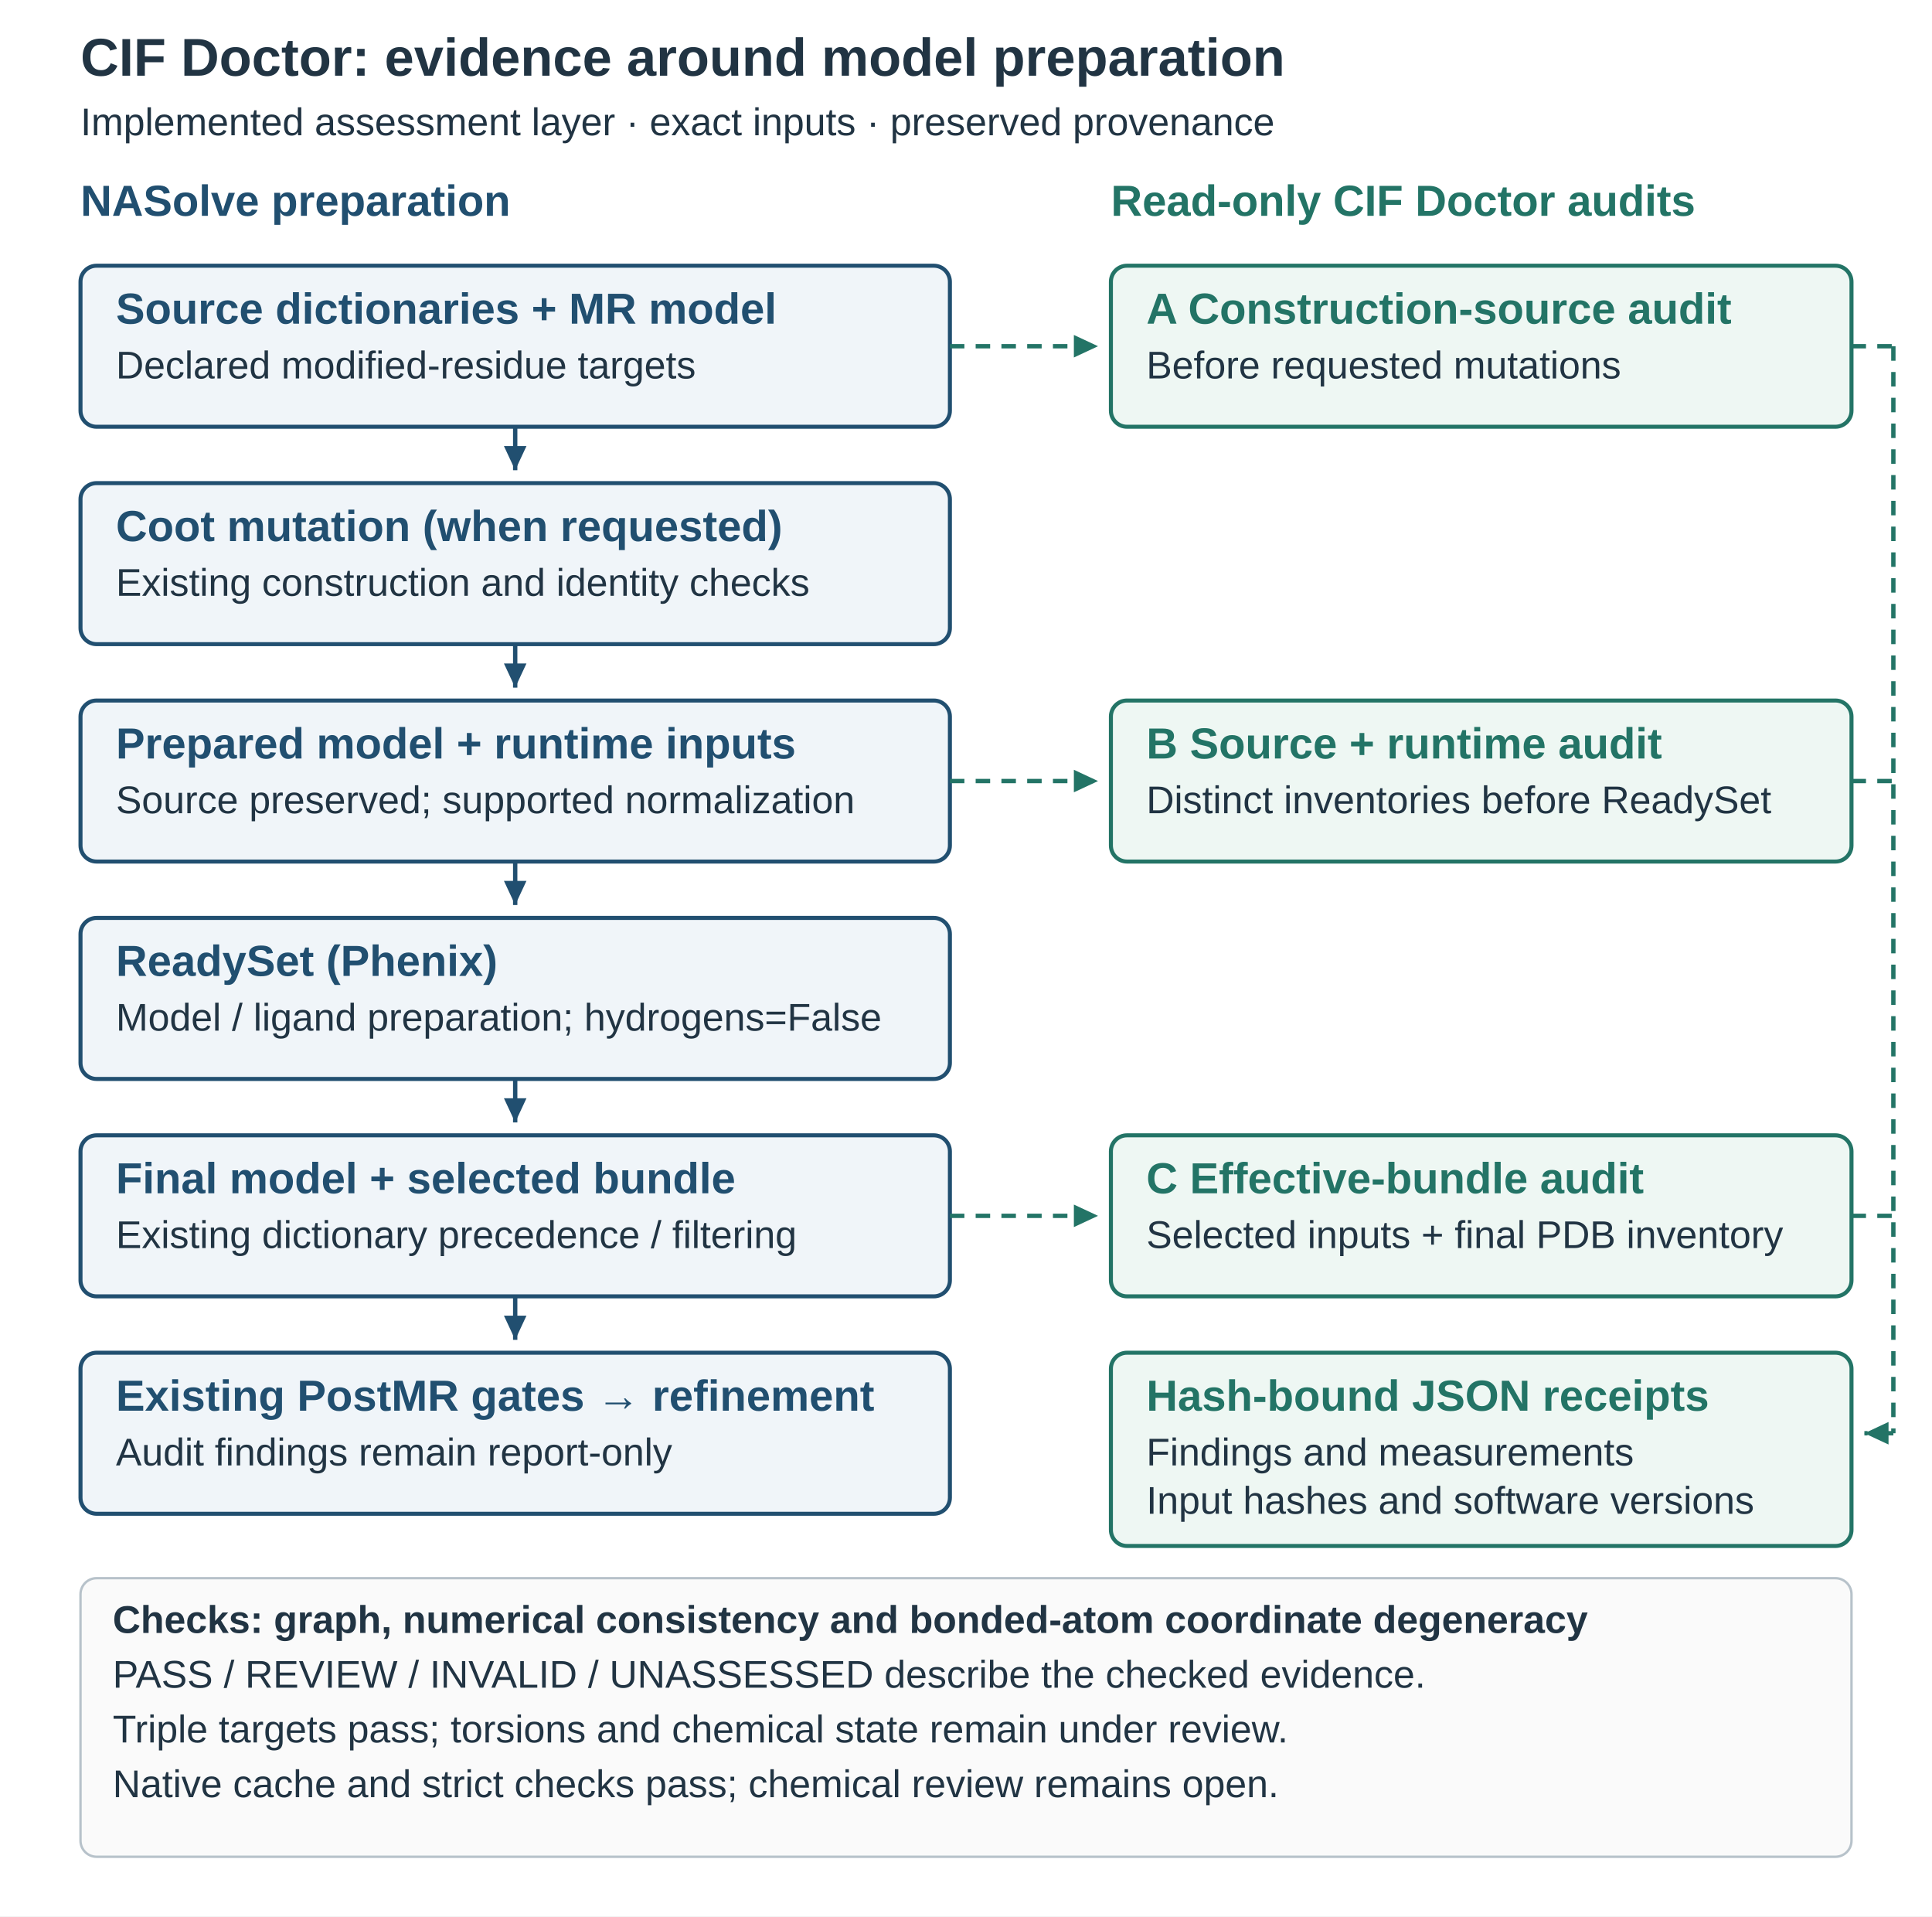
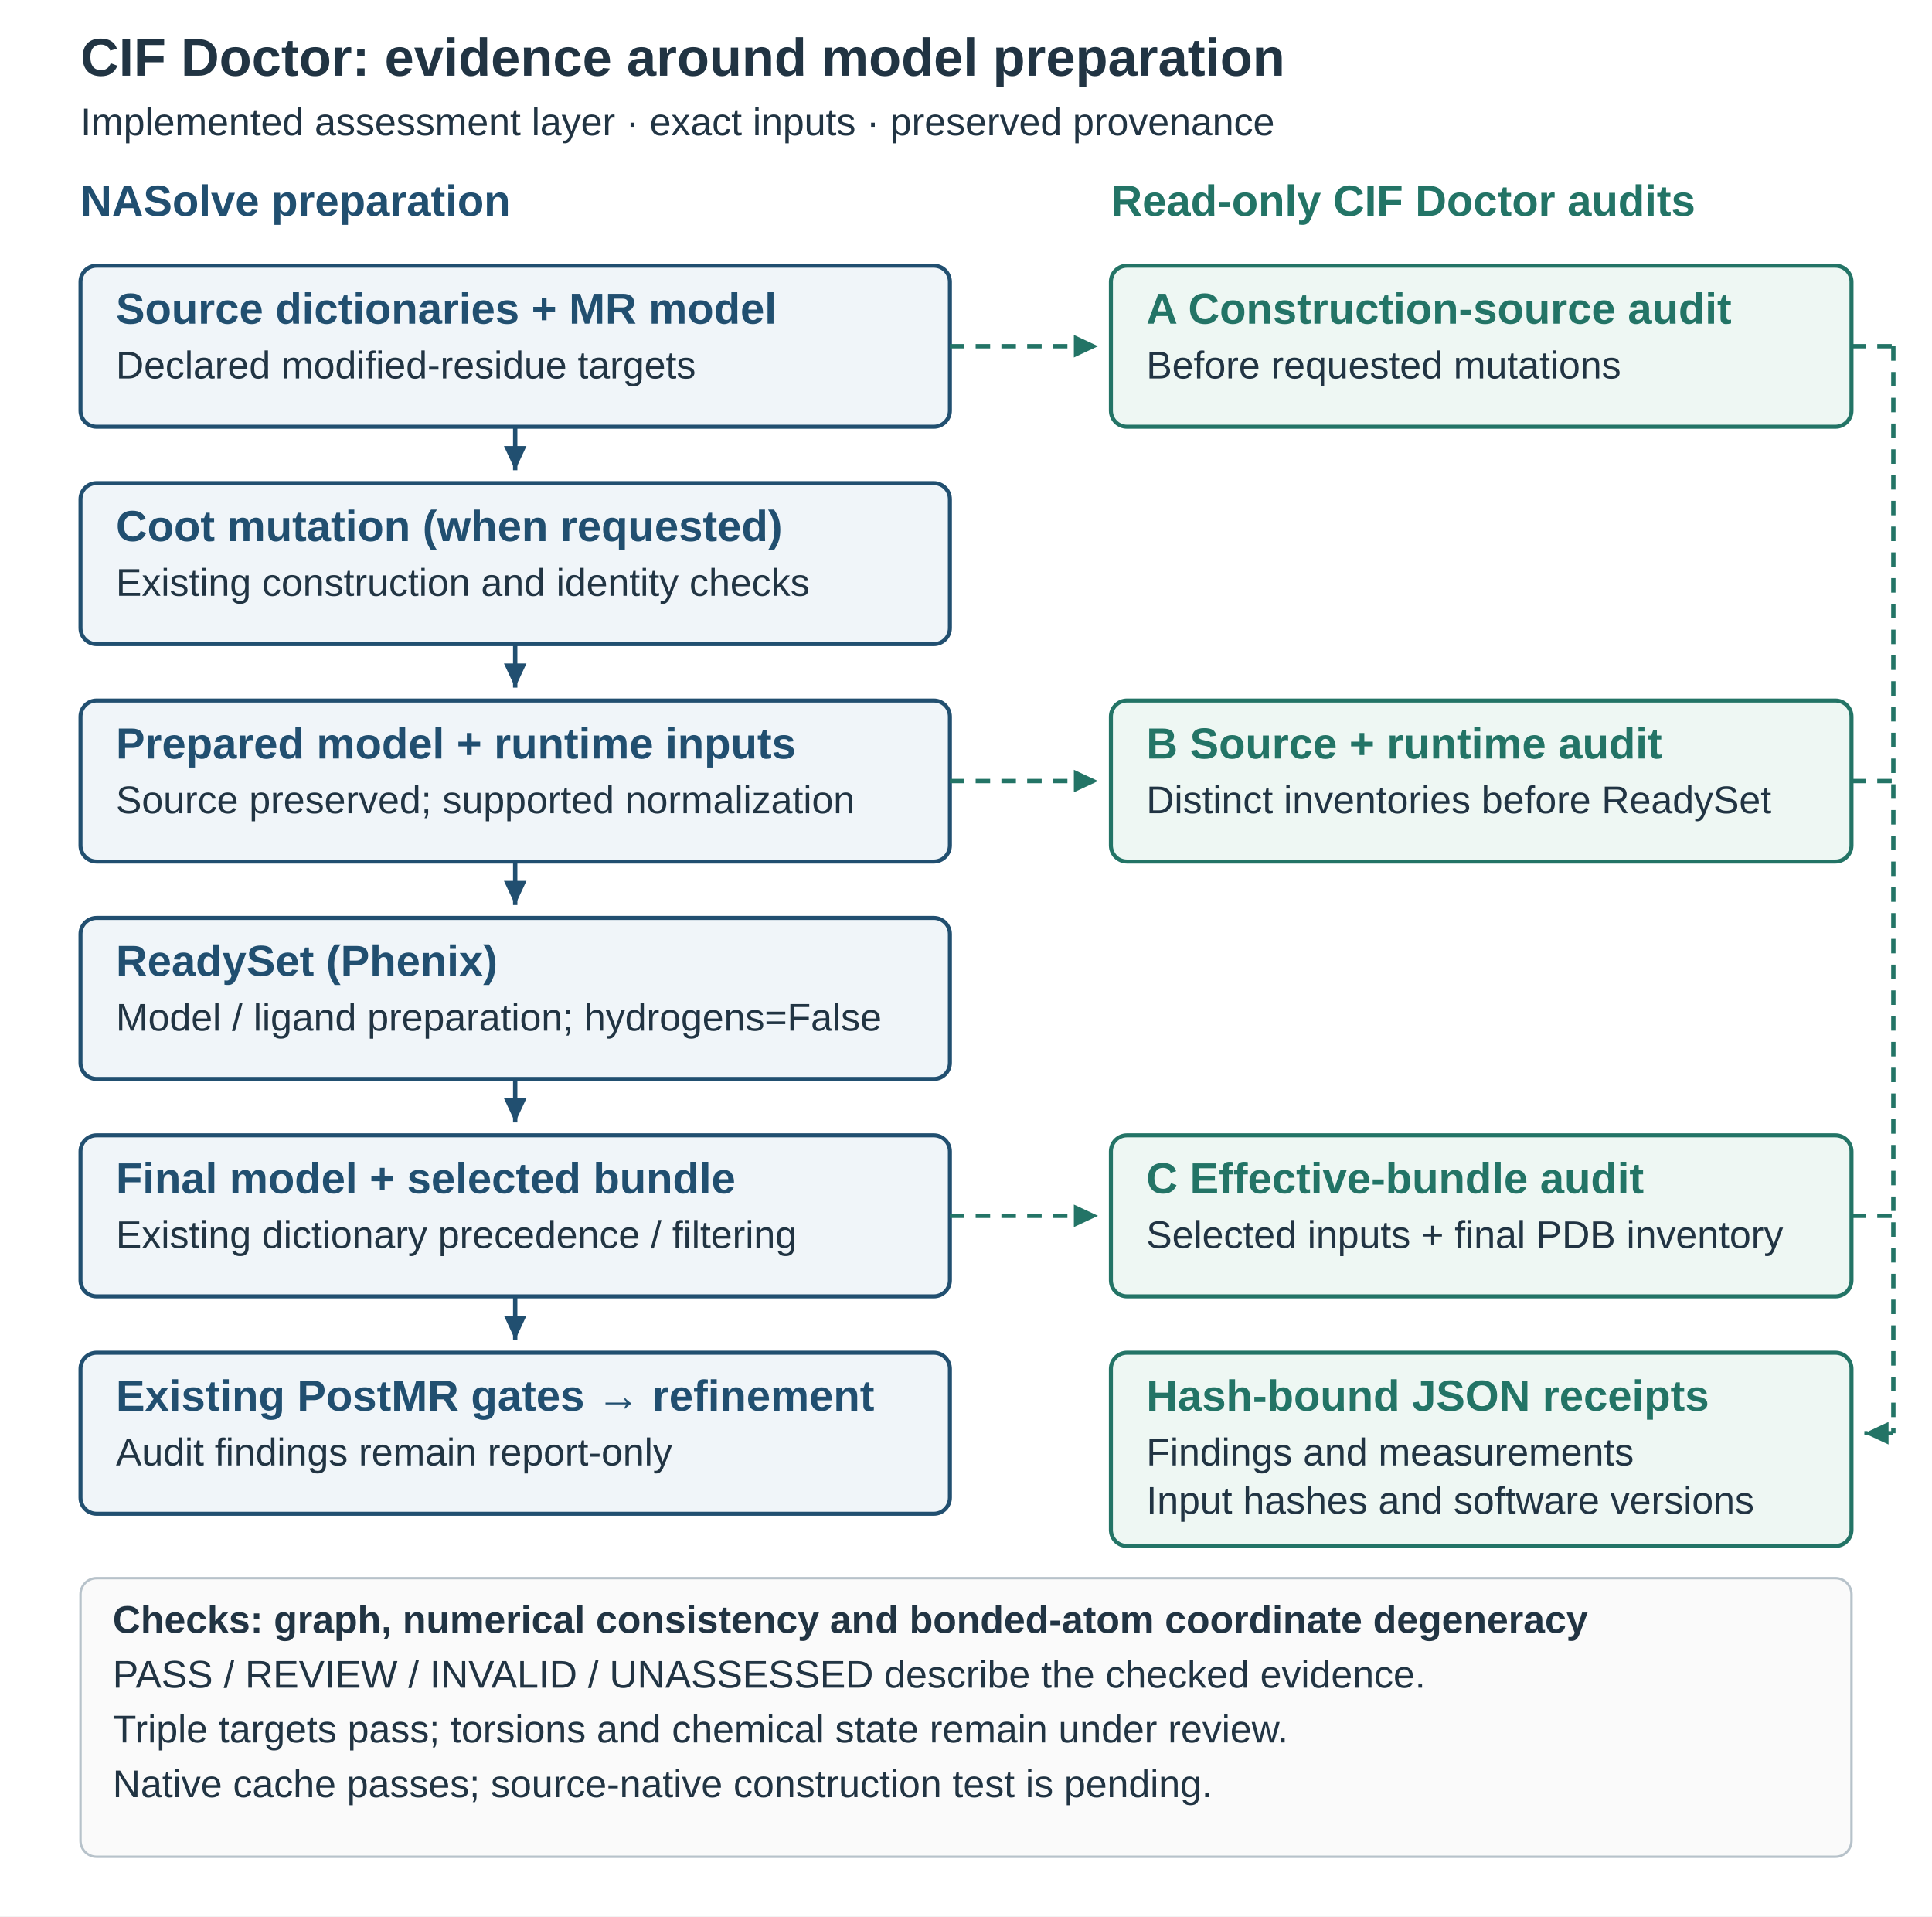
<svg xmlns="http://www.w3.org/2000/svg" width="180mm" height="178.5mm" viewBox="0 0 1200 1190" role="img" aria-labelledby="title description">
  <rect width="1200" height="1190" fill="white" />
  <text x="50" y="47" font-family="Arial, Helvetica, sans-serif" font-size="33" font-weight="bold" fill="#213443" text-anchor="start">CIF Doctor: evidence around model preparation</text>
  <text x="50" y="84" font-family="Arial, Helvetica, sans-serif" font-size="24" font-weight="normal" fill="#213443" text-anchor="start">Implemented assessment layer · exact inputs · preserved provenance</text>
  <text x="50" y="134" font-family="Arial, Helvetica, sans-serif" font-size="27" font-weight="bold" fill="#214f70" text-anchor="start">NASolve preparation</text>
  <text x="690" y="134" font-family="Arial, Helvetica, sans-serif" font-size="27" font-weight="bold" fill="#237466" text-anchor="start">Read-only CIF Doctor audits</text>
  <g id="source-inputs">
    <rect x="50" y="165" width="540" height="100" rx="10" fill="#f0f5f9" stroke="#214f70" stroke-width="2.5" />
    <text x="72" y="201" font-family="Arial, Helvetica, sans-serif" font-size="27" font-weight="bold" fill="#214f70" text-anchor="start">Source dictionaries + MR model</text>
    <text x="72" y="235" font-family="Arial, Helvetica, sans-serif" font-size="24" font-weight="normal" fill="#213443" text-anchor="start">Declared modified-residue targets</text>
  </g>
  <g id="coot-mutation">
    <rect x="50" y="300" width="540" height="100" rx="10" fill="#f0f5f9" stroke="#214f70" stroke-width="2.5" />
    <text x="72" y="336" font-family="Arial, Helvetica, sans-serif" font-size="27" font-weight="bold" fill="#214f70" text-anchor="start">Coot mutation (when requested)</text>
    <text x="72" y="370" font-family="Arial, Helvetica, sans-serif" font-size="24" font-weight="normal" fill="#213443" text-anchor="start">Existing construction and identity checks</text>
  </g>
  <g id="prepared-inputs">
    <rect x="50" y="435" width="540" height="100" rx="10" fill="#f0f5f9" stroke="#214f70" stroke-width="2.5" />
    <text x="72" y="471" font-family="Arial, Helvetica, sans-serif" font-size="27" font-weight="bold" fill="#214f70" text-anchor="start">Prepared model + runtime inputs</text>
    <text x="72" y="505" font-family="Arial, Helvetica, sans-serif" font-size="24" font-weight="normal" fill="#213443" text-anchor="start">Source preserved; supported normalization</text>
  </g>
  <g id="readyset">
    <rect x="50" y="570" width="540" height="100" rx="10" fill="#f0f5f9" stroke="#214f70" stroke-width="2.5" />
    <text x="72" y="606" font-family="Arial, Helvetica, sans-serif" font-size="27" font-weight="bold" fill="#214f70" text-anchor="start">ReadySet (Phenix)</text>
    <text x="72" y="640" font-family="Arial, Helvetica, sans-serif" font-size="24" font-weight="normal" fill="#213443" text-anchor="start">Model / ligand preparation; hydrogens=False</text>
  </g>
  <g id="effective-inputs">
    <rect x="50" y="705" width="540" height="100" rx="10" fill="#f0f5f9" stroke="#214f70" stroke-width="2.5" />
    <text x="72" y="741" font-family="Arial, Helvetica, sans-serif" font-size="27" font-weight="bold" fill="#214f70" text-anchor="start">Final model + selected bundle</text>
    <text x="72" y="775" font-family="Arial, Helvetica, sans-serif" font-size="24" font-weight="normal" fill="#213443" text-anchor="start">Existing dictionary precedence / filtering</text>
  </g>
  <g id="postmr-gates">
    <rect x="50" y="840" width="540" height="100" rx="10" fill="#f0f5f9" stroke="#214f70" stroke-width="2.5" />
    <text x="72" y="876" font-family="Arial, Helvetica, sans-serif" font-size="27" font-weight="bold" fill="#214f70" text-anchor="start">Existing PostMR gates → refinement</text>
    <text x="72" y="910" font-family="Arial, Helvetica, sans-serif" font-size="24" font-weight="normal" fill="#213443" text-anchor="start">Audit findings remain report-only</text>
  </g>
  <g id="preparation-flow-0">
    <path d="M 320.0 265.0 L 320.0 292.0" fill="none" stroke="#214f70" stroke-width="2.7" />
    <polygon points="320.0,292.0 313.0,277.0 327.0,277.0" fill="#214f70" />
  </g>
  <g id="preparation-flow-1">
    <path d="M 320.0 400.0 L 320.0 427.0" fill="none" stroke="#214f70" stroke-width="2.7" />
    <polygon points="320.0,427.0 313.0,412.0 327.0,412.0" fill="#214f70" />
  </g>
  <g id="preparation-flow-2">
    <path d="M 320.0 535.0 L 320.0 562.0" fill="none" stroke="#214f70" stroke-width="2.7" />
    <polygon points="320.0,562.0 313.0,547.0 327.0,547.0" fill="#214f70" />
  </g>
  <g id="preparation-flow-3">
    <path d="M 320.0 670.0 L 320.0 697.0" fill="none" stroke="#214f70" stroke-width="2.7" />
    <polygon points="320.0,697.0 313.0,682.0 327.0,682.0" fill="#214f70" />
  </g>
  <g id="preparation-flow-4">
    <path d="M 320.0 805.0 L 320.0 832.0" fill="none" stroke="#214f70" stroke-width="2.7" />
    <polygon points="320.0,832.0 313.0,817.0 327.0,817.0" fill="#214f70" />
  </g>
  <g id="mutation-audit">
    <rect x="690" y="165" width="460" height="100" rx="10" fill="#eef7f3" stroke="#237466" stroke-width="2.5" />
    <text x="712" y="201" font-family="Arial, Helvetica, sans-serif" font-size="27" font-weight="bold" fill="#237466" text-anchor="start">A  Construction-source audit</text>
    <text x="712" y="235" font-family="Arial, Helvetica, sans-serif" font-size="24" font-weight="normal" fill="#213443" text-anchor="start">Before requested mutations</text>
  </g>
  <g id="audit-branch-mutation-audit">
    <path d="M 590.0 215.0 L 599.0 215.0" fill="none" stroke="#237466" stroke-width="2.7" />
    <path d="M 606.0 215.0 L 615.0 215.0" fill="none" stroke="#237466" stroke-width="2.7" />
    <path d="M 622.0 215.0 L 631.0 215.0" fill="none" stroke="#237466" stroke-width="2.7" />
    <path d="M 638.0 215.0 L 647.0 215.0" fill="none" stroke="#237466" stroke-width="2.7" />
    <path d="M 654.0 215.0 L 663.0 215.0" fill="none" stroke="#237466" stroke-width="2.7" />
    <path d="M 670.0 215.0 L 679.0 215.0" fill="none" stroke="#237466" stroke-width="2.7" />
    <polygon points="682.0,215.0 667.0,222.0 667.0,208.0" fill="#237466" />
  </g>
  <g id="source-runtime-audit">
    <rect x="690" y="435" width="460" height="100" rx="10" fill="#eef7f3" stroke="#237466" stroke-width="2.5" />
    <text x="712" y="471" font-family="Arial, Helvetica, sans-serif" font-size="27" font-weight="bold" fill="#237466" text-anchor="start">B  Source + runtime audit</text>
    <text x="712" y="505" font-family="Arial, Helvetica, sans-serif" font-size="24" font-weight="normal" fill="#213443" text-anchor="start">Distinct inventories before ReadySet</text>
  </g>
  <g id="audit-branch-source-runtime-audit">
    <path d="M 590.0 485.0 L 599.0 485.0" fill="none" stroke="#237466" stroke-width="2.7" />
    <path d="M 606.0 485.0 L 615.0 485.0" fill="none" stroke="#237466" stroke-width="2.7" />
    <path d="M 622.0 485.0 L 631.0 485.0" fill="none" stroke="#237466" stroke-width="2.7" />
    <path d="M 638.0 485.0 L 647.0 485.0" fill="none" stroke="#237466" stroke-width="2.7" />
    <path d="M 654.0 485.0 L 663.0 485.0" fill="none" stroke="#237466" stroke-width="2.7" />
    <path d="M 670.0 485.0 L 679.0 485.0" fill="none" stroke="#237466" stroke-width="2.7" />
    <polygon points="682.0,485.0 667.0,492.0 667.0,478.0" fill="#237466" />
  </g>
  <g id="effective-audit">
    <rect x="690" y="705" width="460" height="100" rx="10" fill="#eef7f3" stroke="#237466" stroke-width="2.5" />
    <text x="712" y="741" font-family="Arial, Helvetica, sans-serif" font-size="27" font-weight="bold" fill="#237466" text-anchor="start">C  Effective-bundle audit</text>
    <text x="712" y="775" font-family="Arial, Helvetica, sans-serif" font-size="24" font-weight="normal" fill="#213443" text-anchor="start">Selected inputs + final PDB inventory</text>
  </g>
  <g id="audit-branch-effective-audit">
    <path d="M 590.0 755.0 L 599.0 755.0" fill="none" stroke="#237466" stroke-width="2.7" />
    <path d="M 606.0 755.0 L 615.0 755.0" fill="none" stroke="#237466" stroke-width="2.7" />
    <path d="M 622.0 755.0 L 631.0 755.0" fill="none" stroke="#237466" stroke-width="2.7" />
    <path d="M 638.0 755.0 L 647.0 755.0" fill="none" stroke="#237466" stroke-width="2.7" />
    <path d="M 654.0 755.0 L 663.0 755.0" fill="none" stroke="#237466" stroke-width="2.7" />
    <path d="M 670.0 755.0 L 679.0 755.0" fill="none" stroke="#237466" stroke-width="2.7" />
    <polygon points="682.0,755.0 667.0,762.0 667.0,748.0" fill="#237466" />
  </g>
  <g id="json-receipts">
    <rect x="690" y="840" width="460" height="120" rx="10" fill="#eef7f3" stroke="#237466" stroke-width="2.5" />
    <text x="712" y="876" font-family="Arial, Helvetica, sans-serif" font-size="27" font-weight="bold" fill="#237466" text-anchor="start">Hash-bound JSON receipts</text>
    <text x="712" y="910" font-family="Arial, Helvetica, sans-serif" font-size="24" font-weight="normal" fill="#213443" text-anchor="start">Findings and measurements</text>
    <text x="712" y="940" font-family="Arial, Helvetica, sans-serif" font-size="24" font-weight="normal" fill="#213443" text-anchor="start">Input hashes and software versions</text>
  </g>
  <g id="mutation-to-receipts">
    <path d="M 1150.0 215.0 L 1159.0 215.0" fill="none" stroke="#237466" stroke-width="2.7" />
    <path d="M 1166.0 215.0 L 1175.0 215.0" fill="none" stroke="#237466" stroke-width="2.7" />
    <path d="M 1176.0 215.0 L 1176.0 224.0" fill="none" stroke="#237466" stroke-width="2.7" />
    <path d="M 1176.0 231.0 L 1176.0 240.0" fill="none" stroke="#237466" stroke-width="2.7" />
    <path d="M 1176.0 247.0 L 1176.0 256.0" fill="none" stroke="#237466" stroke-width="2.7" />
    <path d="M 1176.0 263.0 L 1176.0 272.0" fill="none" stroke="#237466" stroke-width="2.7" />
    <path d="M 1176.0 279.0 L 1176.0 288.0" fill="none" stroke="#237466" stroke-width="2.7" />
    <path d="M 1176.0 295.0 L 1176.0 304.0" fill="none" stroke="#237466" stroke-width="2.7" />
    <path d="M 1176.0 311.0 L 1176.0 320.0" fill="none" stroke="#237466" stroke-width="2.7" />
    <path d="M 1176.0 327.0 L 1176.0 336.0" fill="none" stroke="#237466" stroke-width="2.7" />
    <path d="M 1176.0 343.0 L 1176.0 352.0" fill="none" stroke="#237466" stroke-width="2.7" />
    <path d="M 1176.0 359.0 L 1176.0 368.0" fill="none" stroke="#237466" stroke-width="2.7" />
    <path d="M 1176.0 375.0 L 1176.0 384.0" fill="none" stroke="#237466" stroke-width="2.7" />
    <path d="M 1176.0 391.0 L 1176.0 400.0" fill="none" stroke="#237466" stroke-width="2.7" />
    <path d="M 1176.0 407.0 L 1176.0 416.0" fill="none" stroke="#237466" stroke-width="2.7" />
    <path d="M 1176.0 423.0 L 1176.0 432.0" fill="none" stroke="#237466" stroke-width="2.7" />
    <path d="M 1176.0 439.0 L 1176.0 448.0" fill="none" stroke="#237466" stroke-width="2.7" />
    <path d="M 1176.0 455.0 L 1176.0 464.0" fill="none" stroke="#237466" stroke-width="2.7" />
    <path d="M 1176.0 471.0 L 1176.0 480.0" fill="none" stroke="#237466" stroke-width="2.7" />
    <path d="M 1176.0 487.0 L 1176.0 496.0" fill="none" stroke="#237466" stroke-width="2.7" />
    <path d="M 1176.0 503.0 L 1176.0 512.0" fill="none" stroke="#237466" stroke-width="2.7" />
    <path d="M 1176.0 519.0 L 1176.0 528.0" fill="none" stroke="#237466" stroke-width="2.7" />
    <path d="M 1176.0 535.0 L 1176.0 544.0" fill="none" stroke="#237466" stroke-width="2.7" />
    <path d="M 1176.0 551.0 L 1176.0 560.0" fill="none" stroke="#237466" stroke-width="2.7" />
    <path d="M 1176.0 567.0 L 1176.0 576.0" fill="none" stroke="#237466" stroke-width="2.7" />
    <path d="M 1176.0 583.0 L 1176.0 592.0" fill="none" stroke="#237466" stroke-width="2.7" />
    <path d="M 1176.0 599.0 L 1176.0 608.0" fill="none" stroke="#237466" stroke-width="2.7" />
    <path d="M 1176.0 615.0 L 1176.0 624.0" fill="none" stroke="#237466" stroke-width="2.7" />
    <path d="M 1176.0 631.0 L 1176.0 640.0" fill="none" stroke="#237466" stroke-width="2.7" />
    <path d="M 1176.0 647.0 L 1176.0 656.0" fill="none" stroke="#237466" stroke-width="2.7" />
    <path d="M 1176.0 663.0 L 1176.0 672.0" fill="none" stroke="#237466" stroke-width="2.7" />
    <path d="M 1176.0 679.0 L 1176.0 688.0" fill="none" stroke="#237466" stroke-width="2.7" />
    <path d="M 1176.0 695.0 L 1176.0 704.0" fill="none" stroke="#237466" stroke-width="2.7" />
    <path d="M 1176.0 711.0 L 1176.0 720.0" fill="none" stroke="#237466" stroke-width="2.7" />
    <path d="M 1176.0 727.0 L 1176.0 736.0" fill="none" stroke="#237466" stroke-width="2.7" />
    <path d="M 1176.0 743.0 L 1176.0 752.0" fill="none" stroke="#237466" stroke-width="2.7" />
    <path d="M 1176.0 759.0 L 1176.0 768.0" fill="none" stroke="#237466" stroke-width="2.7" />
    <path d="M 1176.0 775.0 L 1176.0 784.0" fill="none" stroke="#237466" stroke-width="2.7" />
    <path d="M 1176.0 791.0 L 1176.0 800.0" fill="none" stroke="#237466" stroke-width="2.7" />
    <path d="M 1176.0 807.0 L 1176.0 816.0" fill="none" stroke="#237466" stroke-width="2.7" />
    <path d="M 1176.0 823.0 L 1176.0 832.0" fill="none" stroke="#237466" stroke-width="2.7" />
    <path d="M 1176.0 839.0 L 1176.0 848.0" fill="none" stroke="#237466" stroke-width="2.7" />
    <path d="M 1176.0 855.0 L 1176.0 864.0" fill="none" stroke="#237466" stroke-width="2.7" />
    <path d="M 1176.0 871.0 L 1176.0 880.0" fill="none" stroke="#237466" stroke-width="2.7" />
    <path d="M 1176.0 887.0 L 1176.0 890.0" fill="none" stroke="#237466" stroke-width="2.7" />
    <path d="M 1176.0 890.0 L 1167.0 890.0" fill="none" stroke="#237466" stroke-width="2.7" />
    <path d="M 1160.0 890.0 L 1158.0 890.0" fill="none" stroke="#237466" stroke-width="2.7" />
    <polygon points="1158.0,890.0 1173.0,883.0 1173.0,897.0" fill="#237466" />
  </g>
  <g id="source-to-receipts">
    <path d="M 1150.0 485.0 L 1159.0 485.0" fill="none" stroke="#237466" stroke-width="2.7" />
    <path d="M 1166.0 485.0 L 1175.0 485.0" fill="none" stroke="#237466" stroke-width="2.7" />
  </g>
  <g id="effective-to-receipts">
    <path d="M 1150.0 755.0 L 1159.0 755.0" fill="none" stroke="#237466" stroke-width="2.7" />
    <path d="M 1166.0 755.0 L 1175.0 755.0" fill="none" stroke="#237466" stroke-width="2.7" />
  </g>
  <g id="scope-notes">
    <rect x="50" y="980" width="1100" height="173" rx="10" fill="#fafafa" stroke="#b7c2ca" stroke-width="1.5" />
    <text x="70" y="1014" font-family="Arial, Helvetica, sans-serif" font-size="24" font-weight="bold" fill="#213443" text-anchor="start">Checks: graph, numerical consistency and bonded-atom coordinate degeneracy</text>
    <text x="70" y="1048" font-family="Arial, Helvetica, sans-serif" font-size="24" font-weight="normal" fill="#213443" text-anchor="start">PASS / REVIEW / INVALID / UNASSESSED describe the checked evidence.</text>
    <text x="70" y="1082" font-family="Arial, Helvetica, sans-serif" font-size="24" font-weight="normal" fill="#213443" text-anchor="start">Triple targets pass; torsions and chemical state remain under review.</text>
-     <text x="70" y="1116" font-family="Arial, Helvetica, sans-serif" font-size="24" font-weight="normal" fill="#213443" text-anchor="start">Native cache and strict checks pass; chemical review remains open.</text>
+     <text x="70" y="1116" font-family="Arial, Helvetica, sans-serif" font-size="24" font-weight="normal" fill="#213443" text-anchor="start">Native cache passes; source-native construction test is pending.</text>
  </g>
</svg>
